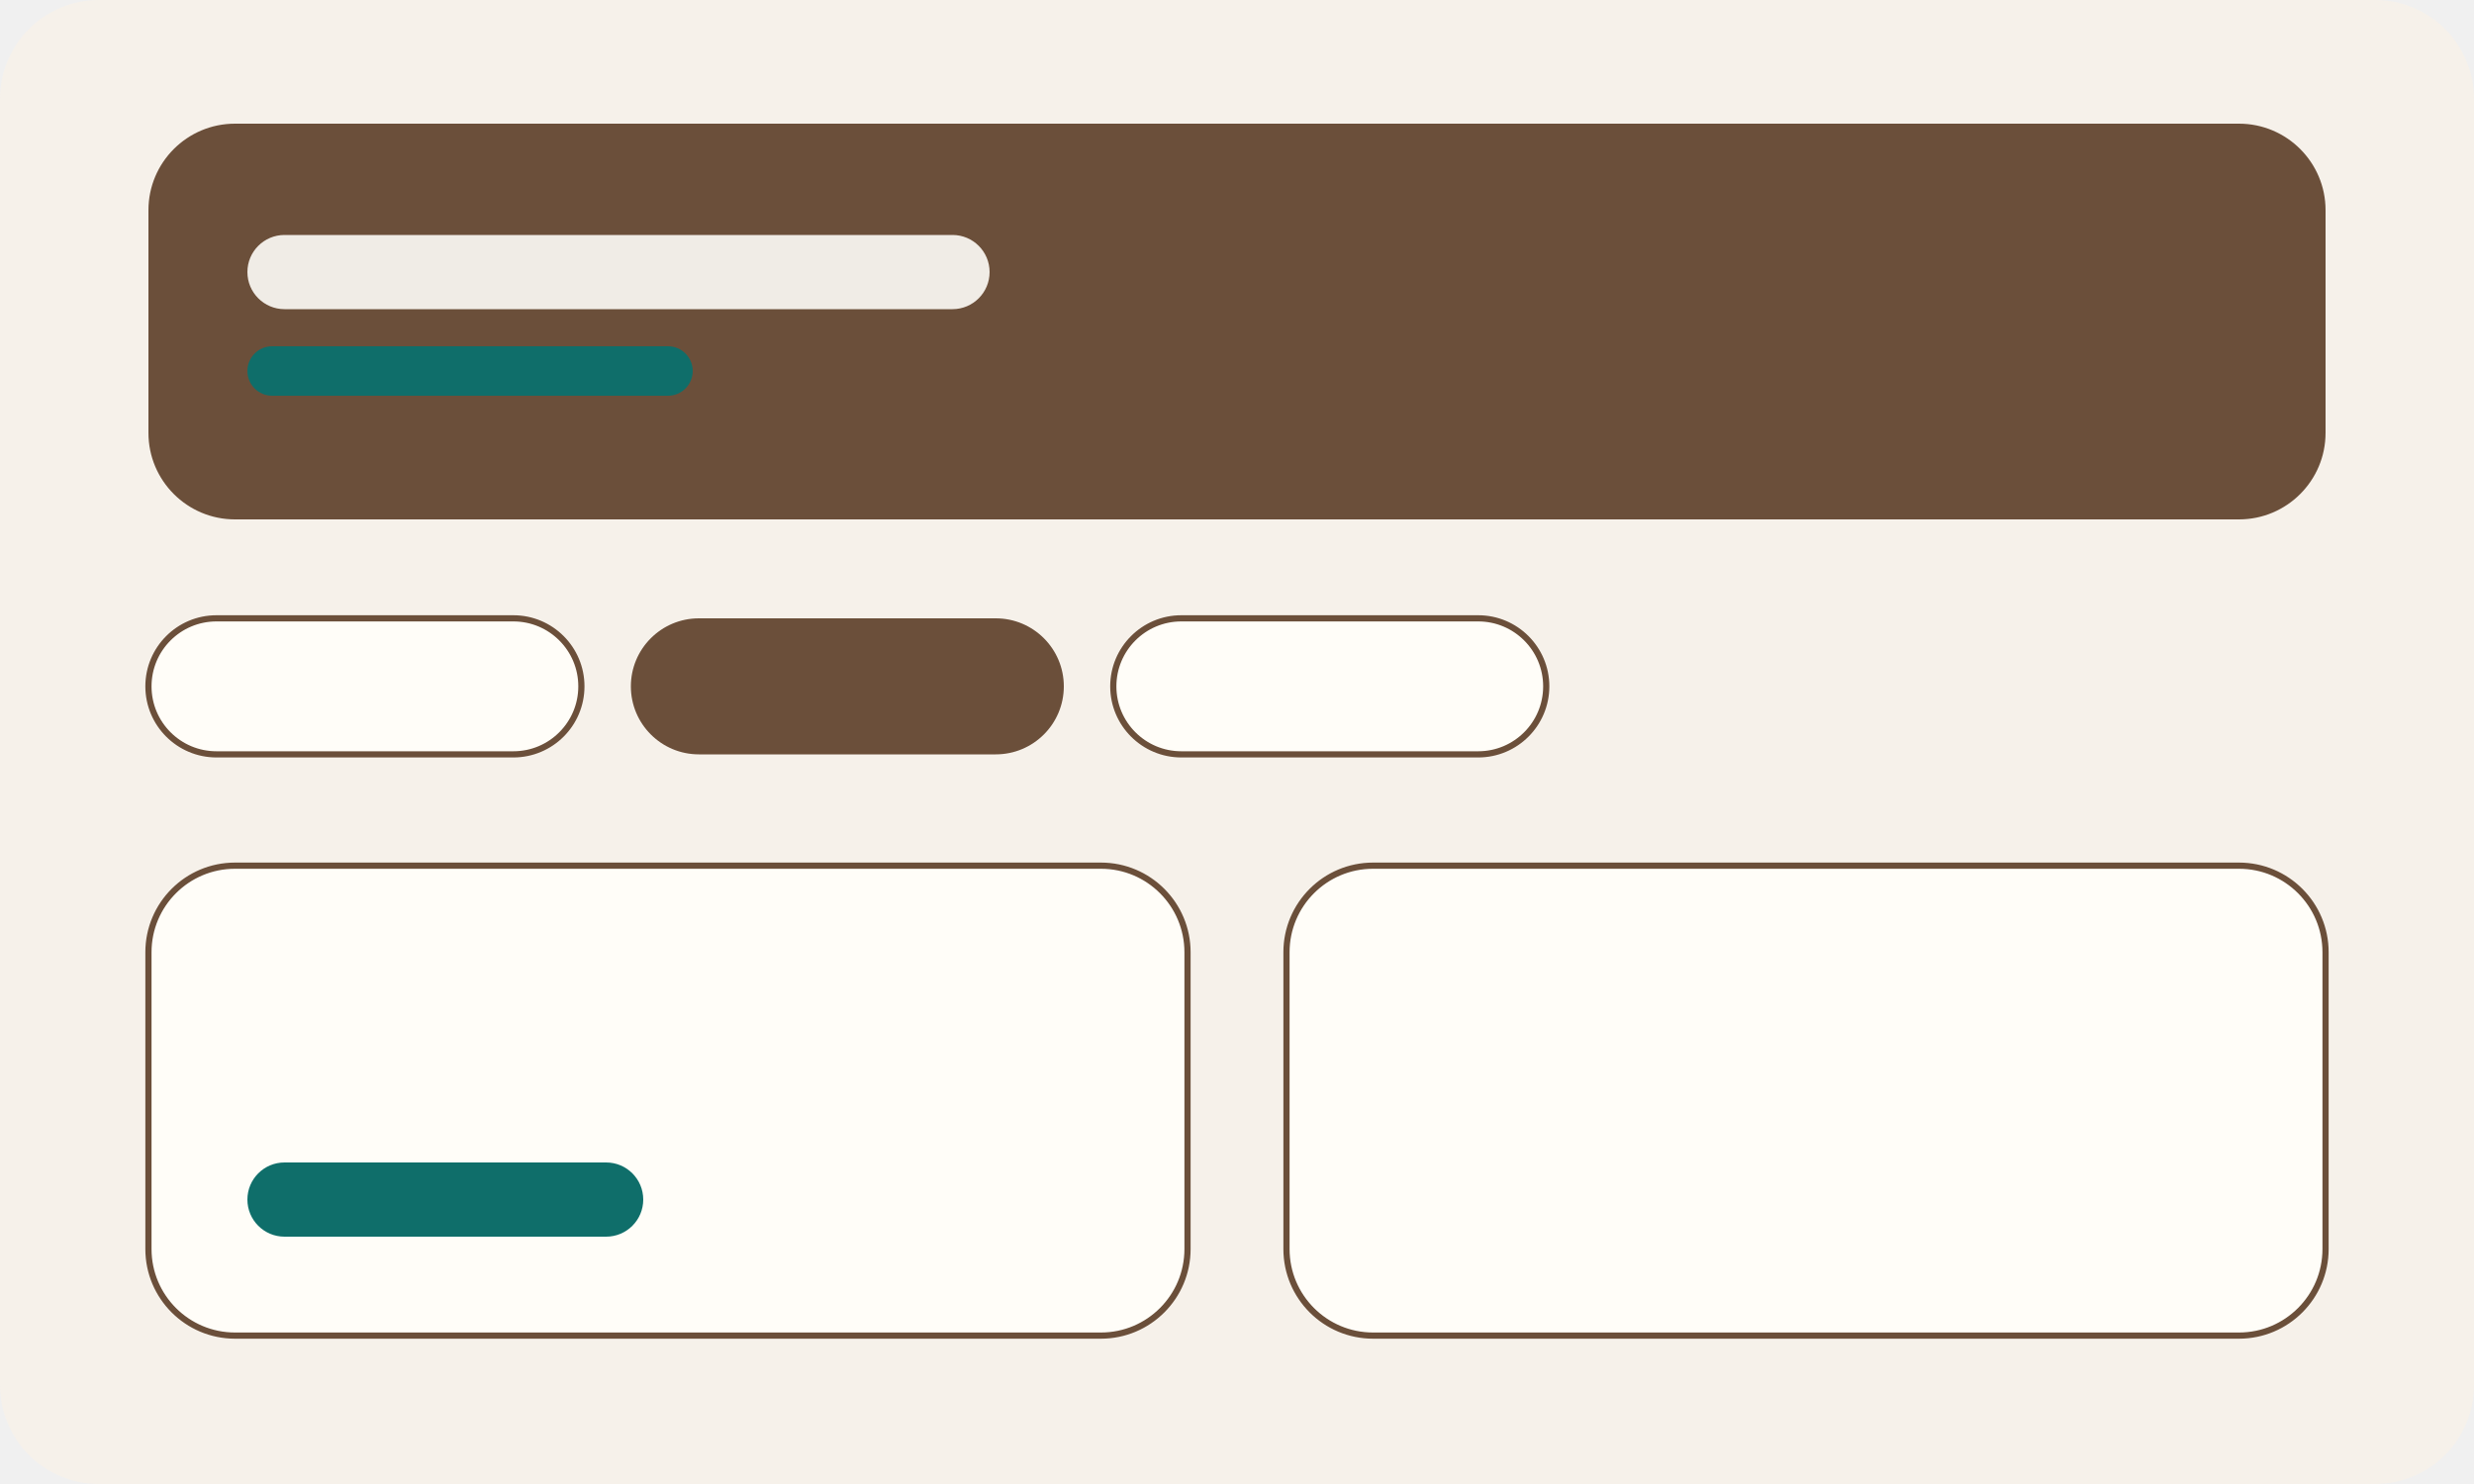
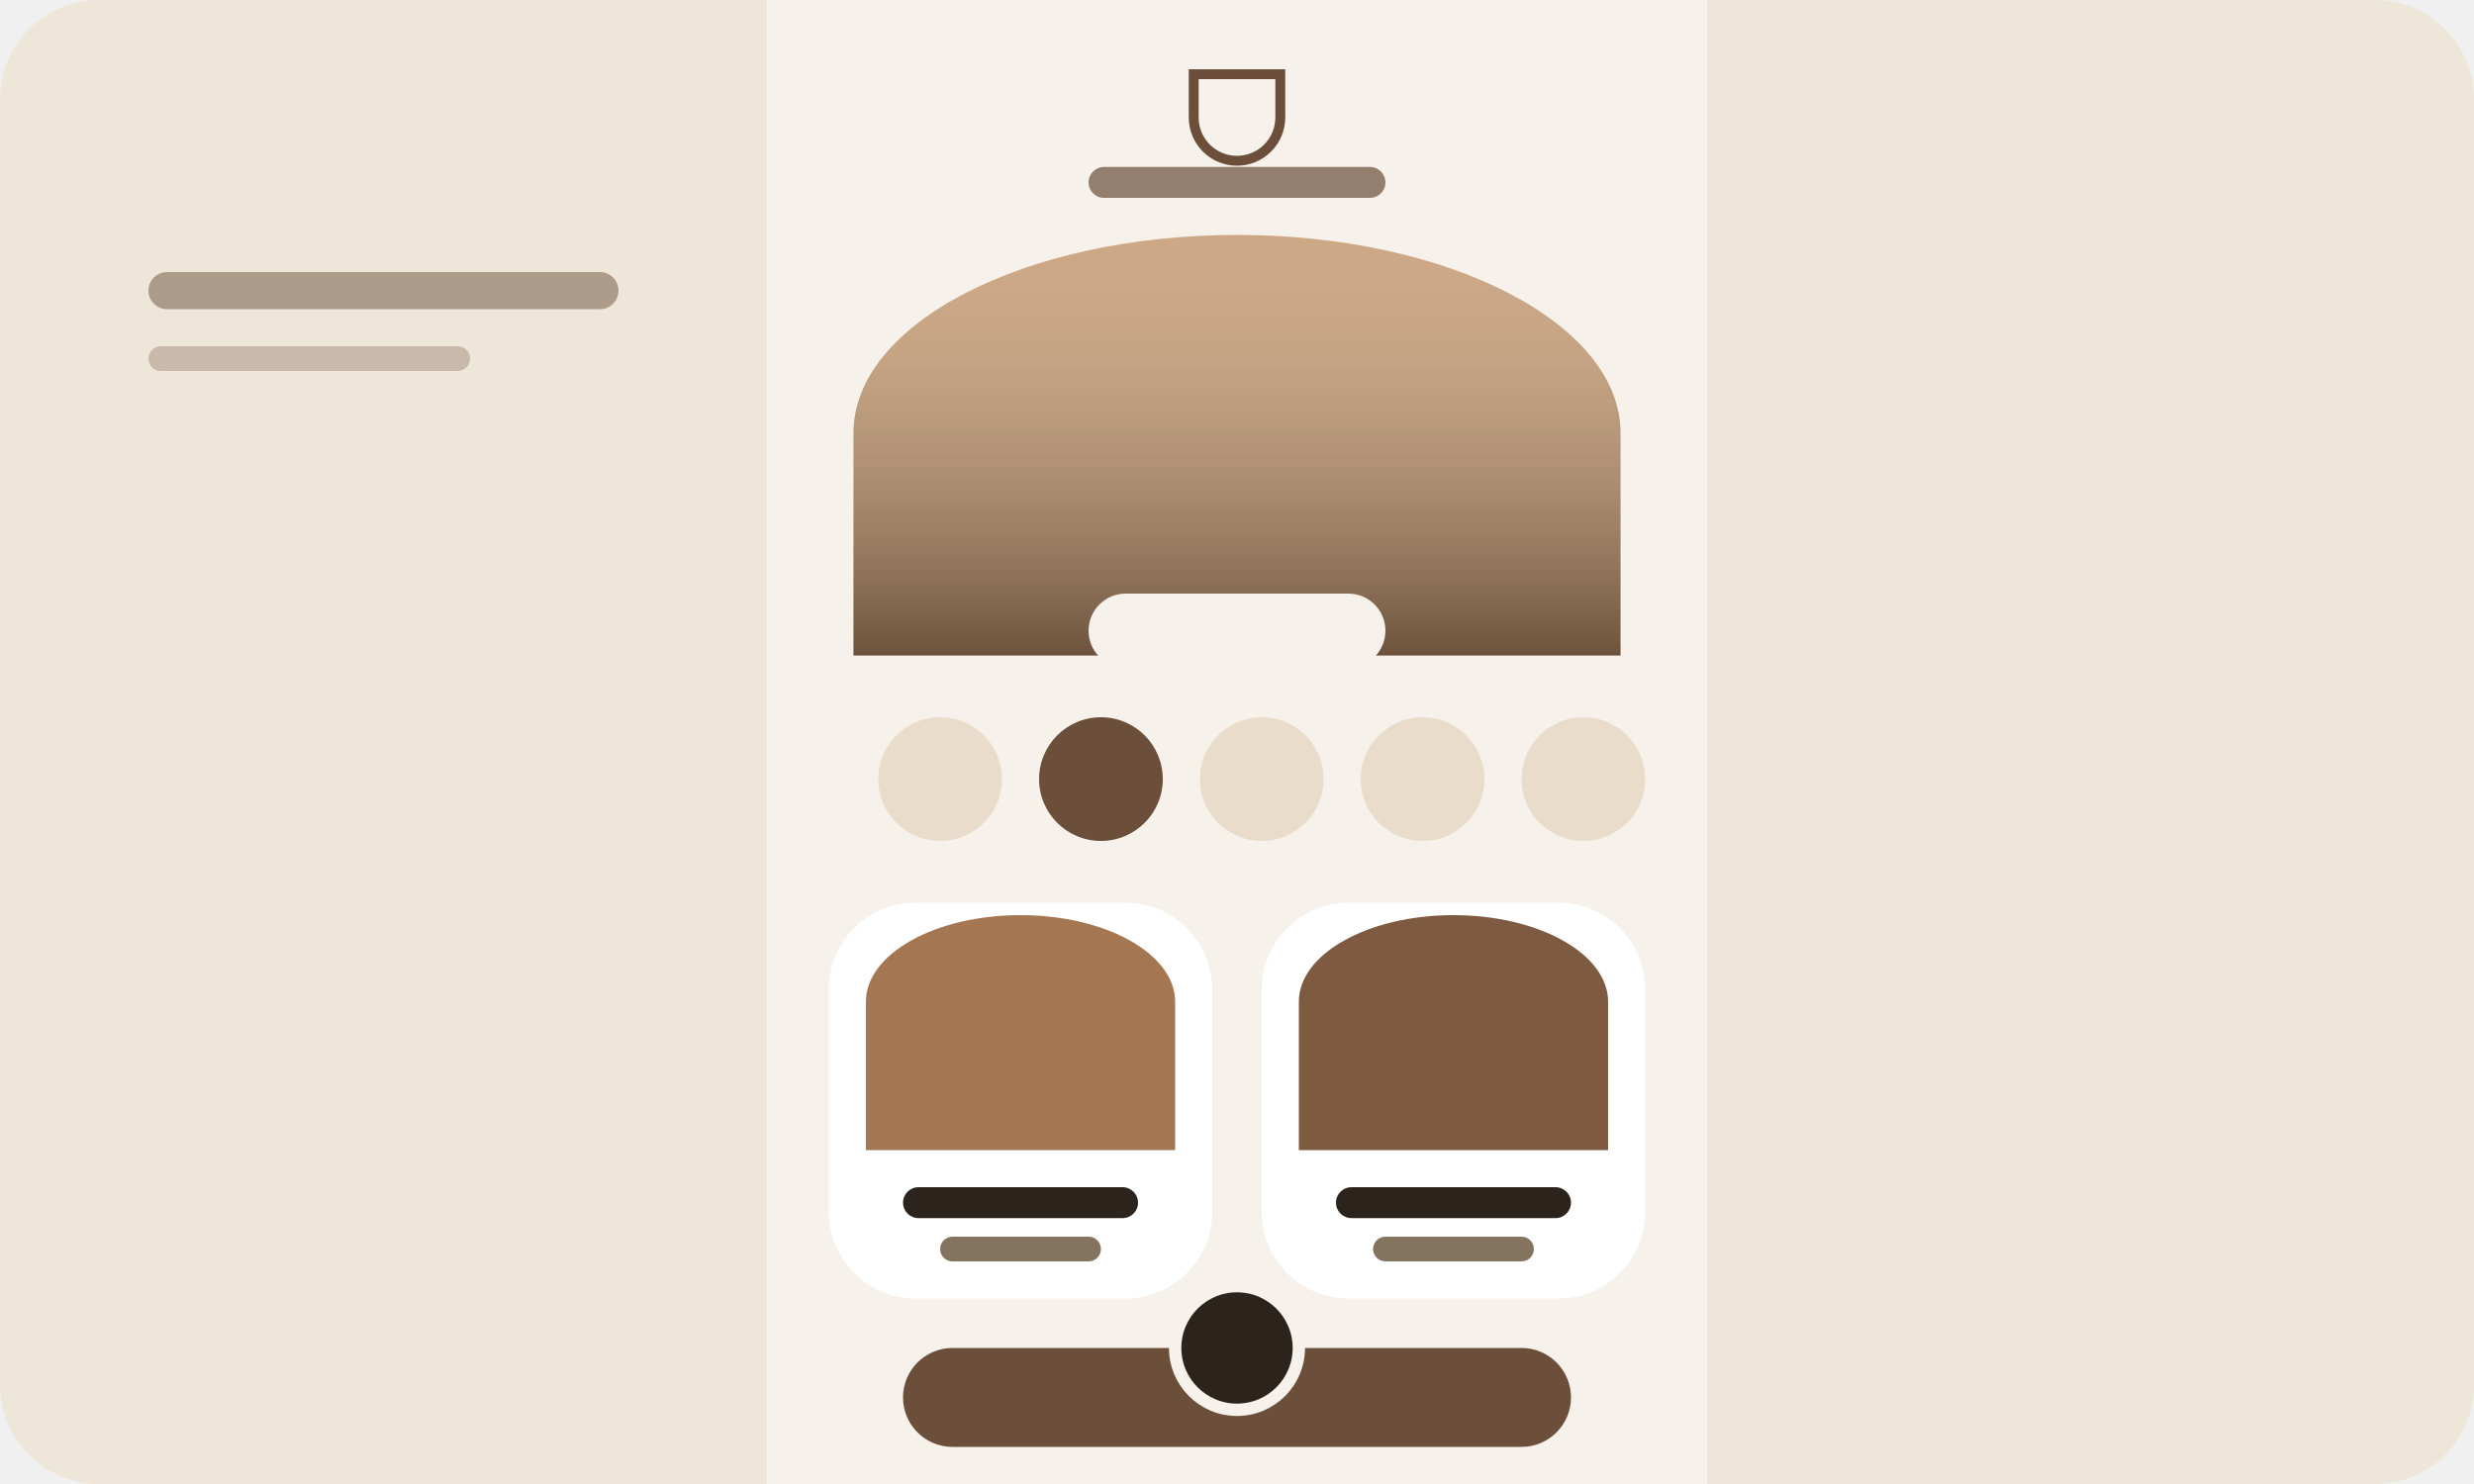
<svg xmlns="http://www.w3.org/2000/svg" viewBox="0 0 400 240" fill="none">
-   <rect width="400" height="240" rx="16" fill="#f6f1ea" />
-   <rect x="24" y="20" width="352" height="64" rx="14" fill="#6b4f3a" />
-   <rect x="40" y="38" width="120" height="12" rx="6" fill="#fffdf8" opacity="0.9" />
-   <rect x="40" y="56" width="72" height="8" rx="4" fill="#0f6e6a" />
-   <rect x="24" y="100" width="70" height="22" rx="11" fill="#fffdf8" stroke="#6b4f3a" />
-   <rect x="102" y="100" width="70" height="22" rx="11" fill="#6b4f3a" />
-   <rect x="180" y="100" width="70" height="22" rx="11" fill="#fffdf8" stroke="#6b4f3a" />
-   <rect x="24" y="140" width="168" height="76" rx="14" fill="#fffdf8" stroke="#6b4f3a" />
-   <rect x="208" y="140" width="168" height="76" rx="14" fill="#fffdf8" stroke="#6b4f3a" />
-   <rect x="40" y="188" width="64" height="12" rx="6" fill="#0f6e6a" />
+   <rect width="400" height="240" rx="16" fill="#efe6da" />
+   <rect x="124" y="0" width="152" height="240" fill="#f6f1ea" />
+   <path d="M193 12h14v7a7 7 0 0 1-14 0z" stroke="#6b4f3a" stroke-width="1.6" />
+   <rect x="176" y="27" width="48" height="5" rx="2.5" fill="#6b4f3a" opacity="0.7" />
+   <path d="M138 106V70a62 32 0 0 1 124 0v36z" fill="#c9a27e" />
+   <path d="M138 106V70a62 32 0 0 1 124 0v36z" fill="url(#k)" />
+   <rect x="176" y="96" width="48" height="12" rx="6" fill="#f6f1ea" />
+   <circle cx="152" cy="126" r="10" fill="#e9dccb" />
+   <circle cx="178" cy="126" r="10" fill="#6b4f3a" />
+   <circle cx="204" cy="126" r="10" fill="#e9dccb" />
+   <circle cx="230" cy="126" r="10" fill="#e9dccb" />
+   <circle cx="256" cy="126" r="10" fill="#e9dccb" />
+   <rect x="134" y="146" width="62" height="64" rx="14" fill="#ffffff" />
+   <path d="M140 186v-24a25 14 0 0 1 50 0v24z" fill="#a47652" />
+   <rect x="146" y="192" width="38" height="5" rx="2.5" fill="#2c241c" />
+   <rect x="152" y="200" width="26" height="4" rx="2" fill="#84735f" />
+   <rect x="204" y="146" width="62" height="64" rx="14" fill="#ffffff" />
+   <path d="M210 186v-24a25 14 0 0 1 50 0v24z" fill="#7d5a40" />
+   <rect x="216" y="192" width="38" height="5" rx="2.5" fill="#2c241c" />
+   <rect x="222" y="200" width="26" height="4" rx="2" fill="#84735f" />
+   <rect x="146" y="218" width="108" height="16" rx="8" fill="#6b4f3a" />
+   <circle cx="200" cy="218" r="10" fill="#2c241c" stroke="#f6f1ea" stroke-width="2" />
+   <rect x="24" y="44" width="76" height="6" rx="3" fill="#6b4f3a" opacity="0.5" />
+   <rect x="24" y="56" width="52" height="4" rx="2" fill="#6b4f3a" opacity="0.3" />
+   <defs>
+     <linearGradient id="k" x1="200" y1="38" x2="200" y2="106" gradientUnits="userSpaceOnUse">
+       <stop stop-color="#ead9c4" stop-opacity="0.1" />
+       <stop offset="1" stop-color="#3a281a" stop-opacity="0.65" />
+     </linearGradient>
+   </defs>
</svg>
